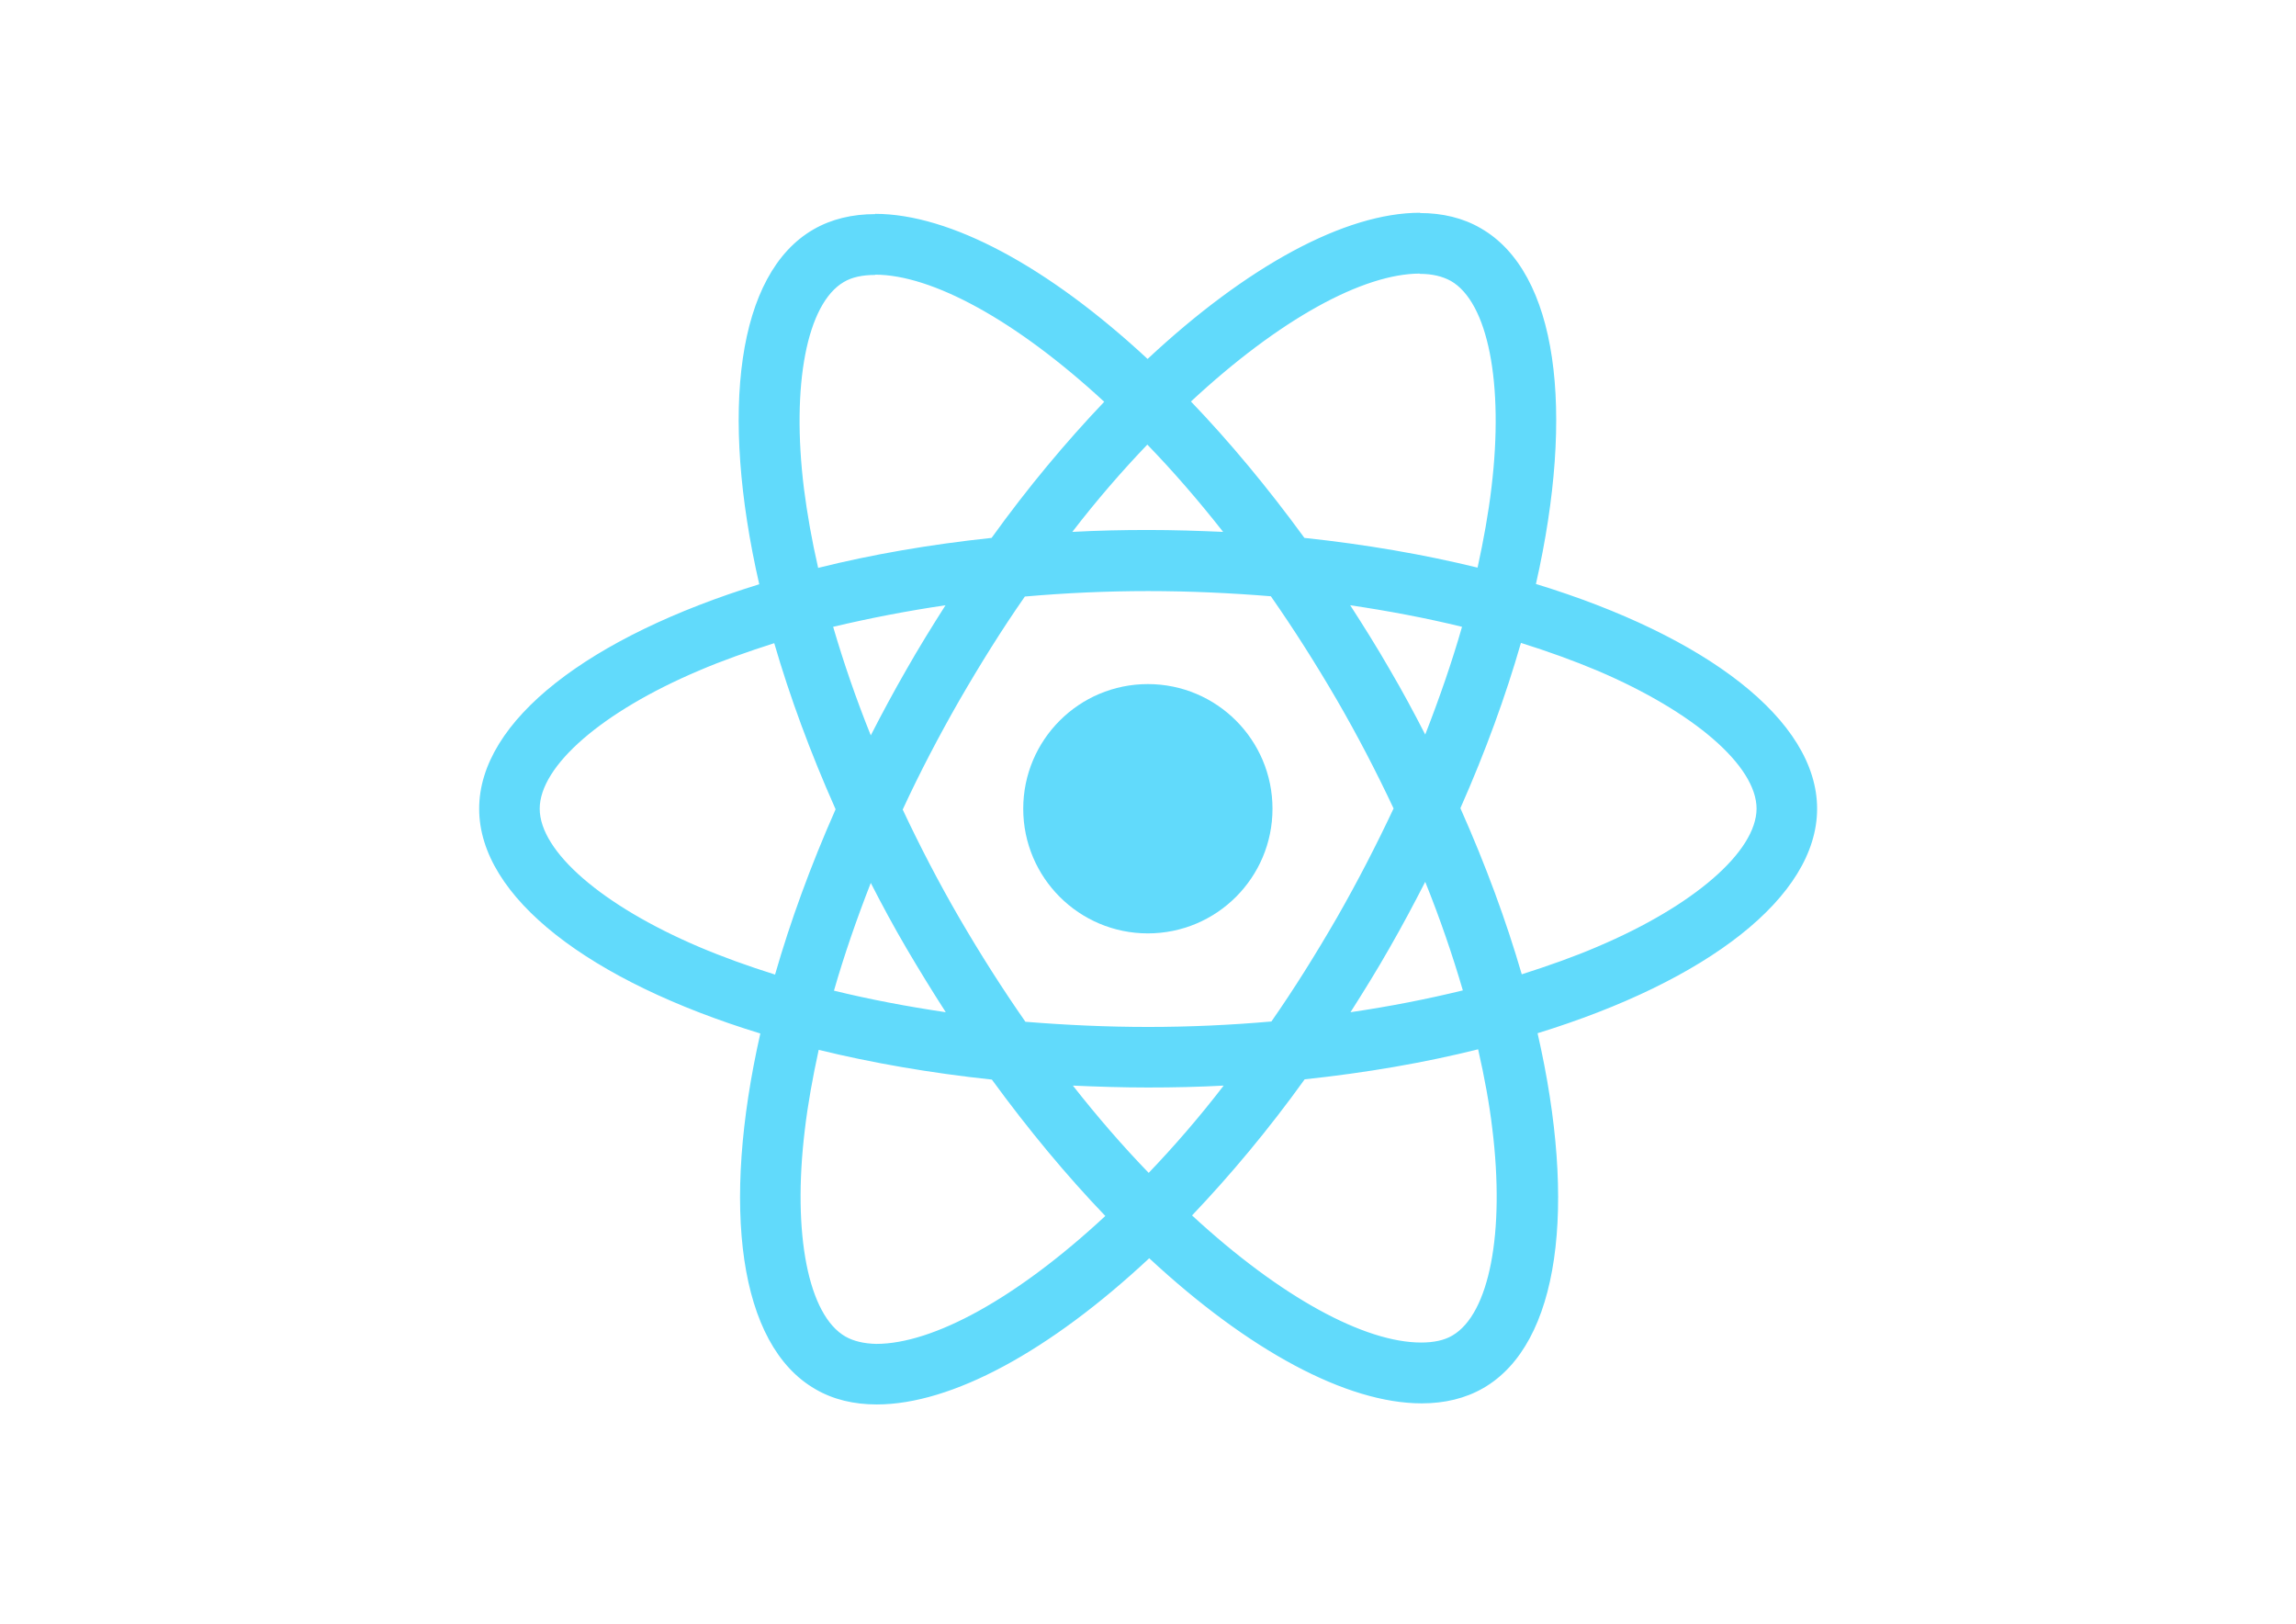
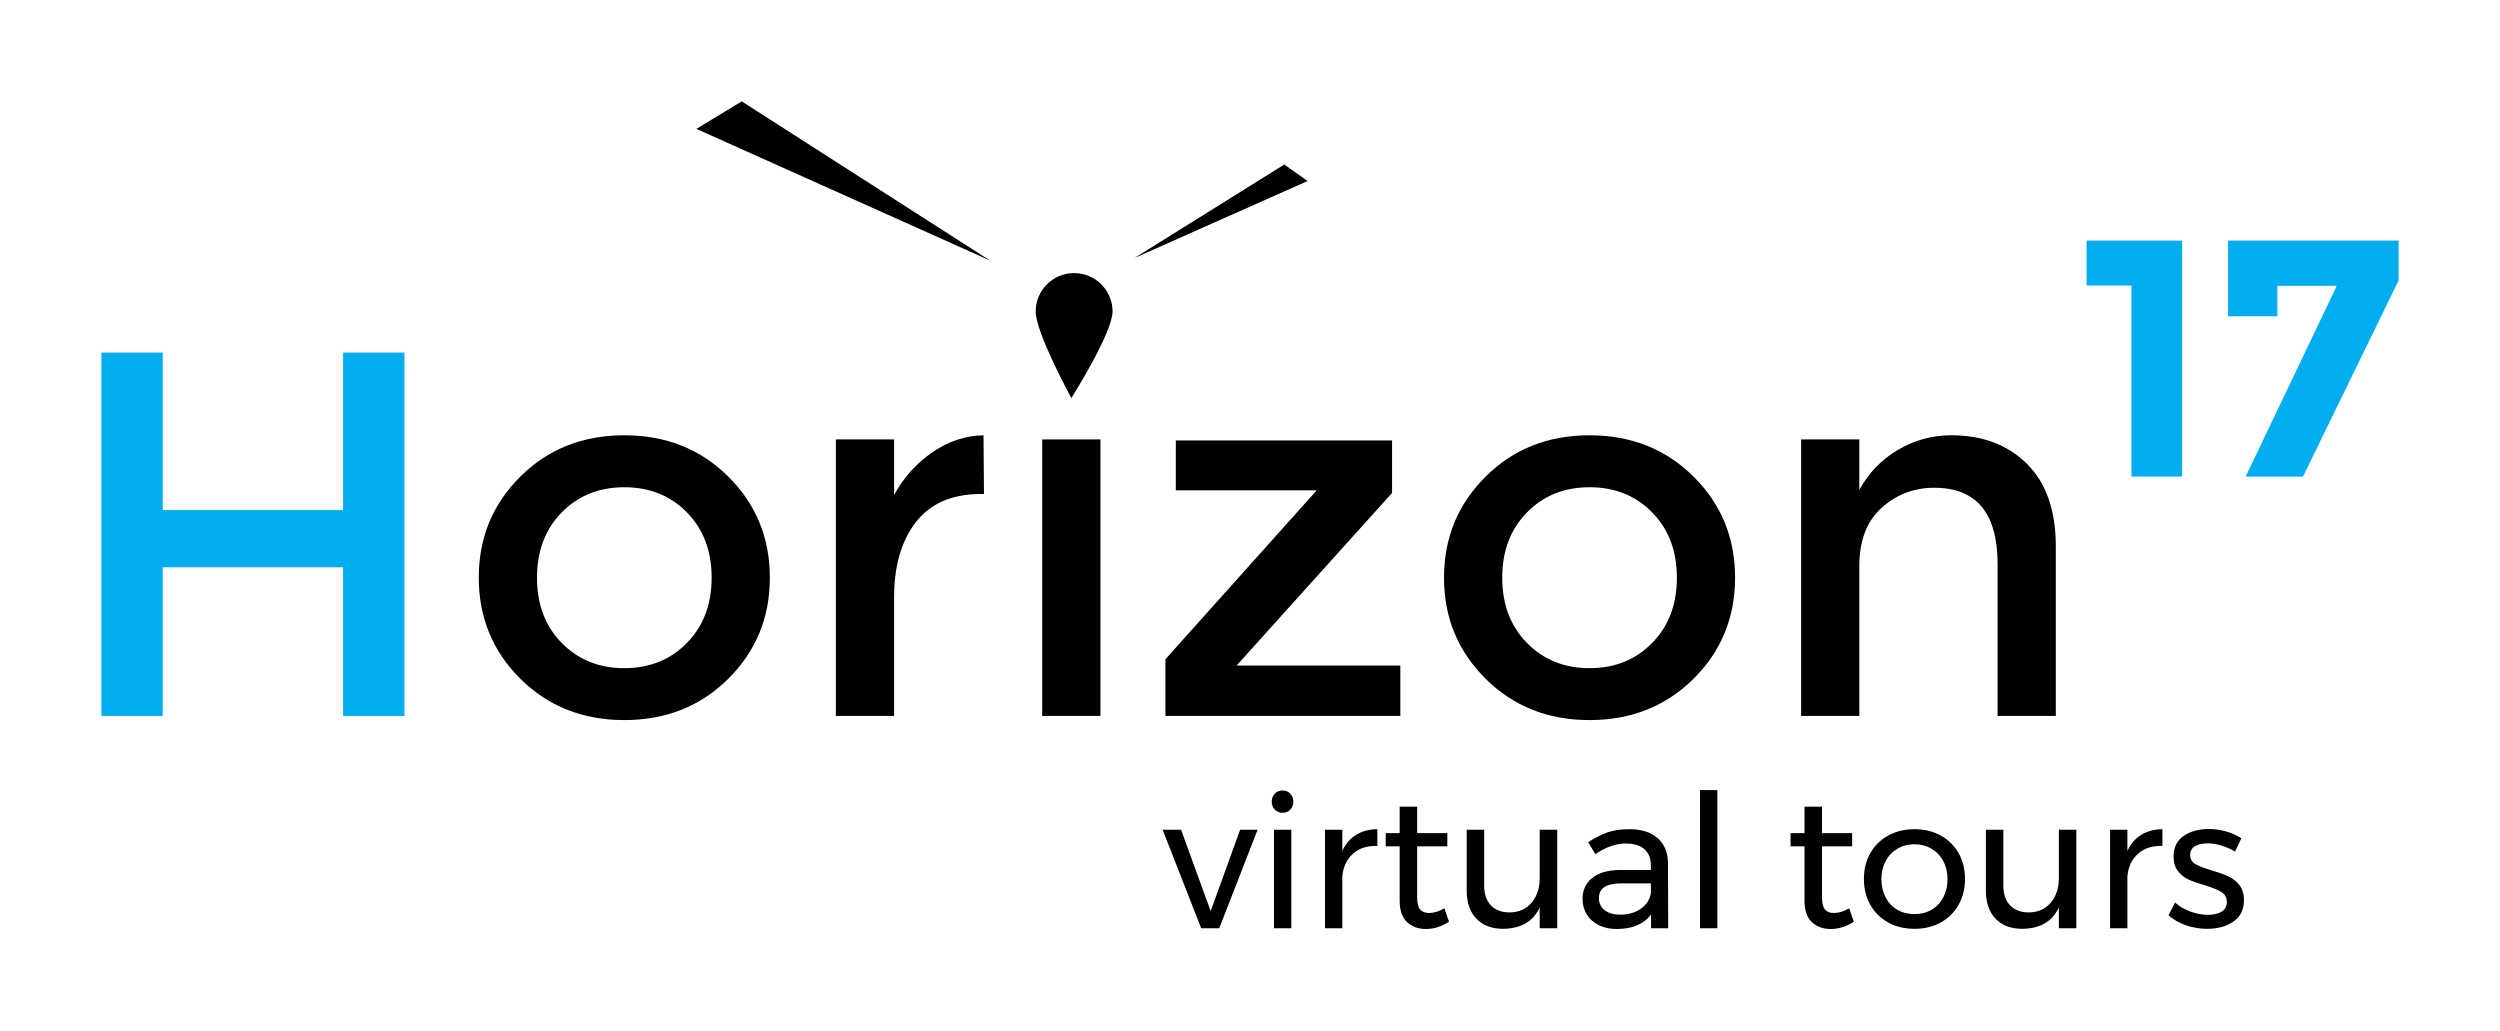
- <svg xmlns="http://www.w3.org/2000/svg" viewBox="0 0 841.9 595.3">
-   <g fill="#61DAFB">
-     <path d="M666.3 296.5c0-32.5-40.7-63.3-103.1-82.4 14.4-63.6 8-114.2-20.2-130.4-6.5-3.8-14.1-5.6-22.4-5.6v22.3c4.6 0 8.3.9 11.4 2.6 13.6 7.8 19.5 37.5 14.9 75.7-1.1 9.4-2.9 19.3-5.1 29.4-19.6-4.8-41-8.5-63.5-10.9-13.5-18.5-27.5-35.3-41.6-50 32.6-30.3 63.2-46.9 84-46.9V78c-27.5 0-63.5 19.6-99.9 53.6-36.4-33.8-72.4-53.2-99.9-53.2v22.3c20.7 0 51.4 16.5 84 46.6-14 14.7-28 31.4-41.3 49.9-22.6 2.4-44 6.1-63.6 11-2.3-10-4-19.7-5.2-29-4.7-38.2 1.1-67.9 14.6-75.8 3-1.8 6.9-2.6 11.5-2.6V78.5c-8.4 0-16 1.8-22.6 5.6-28.1 16.2-34.4 66.7-19.9 130.1-62.2 19.2-102.7 49.9-102.7 82.3 0 32.5 40.7 63.3 103.1 82.4-14.4 63.6-8 114.2 20.2 130.4 6.5 3.8 14.1 5.6 22.5 5.6 27.5 0 63.5-19.6 99.9-53.6 36.4 33.8 72.4 53.2 99.9 53.2 8.4 0 16-1.8 22.6-5.6 28.1-16.2 34.4-66.7 19.9-130.1 62-19.1 102.5-49.9 102.5-82.3zm-130.2-66.7c-3.7 12.9-8.3 26.2-13.5 39.5-4.1-8-8.4-16-13.1-24-4.6-8-9.5-15.8-14.4-23.4 14.2 2.1 27.9 4.7 41 7.9zm-45.8 106.5c-7.8 13.5-15.8 26.3-24.1 38.2-14.9 1.3-30 2-45.2 2-15.1 0-30.2-.7-45-1.9-8.3-11.9-16.4-24.6-24.2-38-7.6-13.1-14.5-26.4-20.8-39.8 6.2-13.4 13.2-26.8 20.7-39.9 7.8-13.5 15.8-26.3 24.1-38.2 14.9-1.3 30-2 45.2-2 15.1 0 30.2.7 45 1.9 8.3 11.9 16.4 24.6 24.2 38 7.6 13.1 14.5 26.4 20.8 39.8-6.3 13.4-13.2 26.8-20.7 39.9zm32.3-13c5.4 13.4 10 26.8 13.8 39.8-13.1 3.2-26.9 5.9-41.2 8 4.9-7.7 9.8-15.6 14.4-23.7 4.6-8 8.9-16.1 13-24.1zM421.2 430c-9.3-9.6-18.6-20.3-27.8-32 9 .4 18.2.7 27.5.7 9.4 0 18.7-.2 27.8-.7-9 11.7-18.3 22.4-27.5 32zm-74.4-58.9c-14.2-2.1-27.9-4.7-41-7.9 3.7-12.9 8.3-26.2 13.5-39.5 4.1 8 8.4 16 13.1 24 4.7 8 9.5 15.8 14.4 23.4zM420.7 163c9.3 9.6 18.6 20.3 27.8 32-9-.4-18.2-.7-27.5-.7-9.4 0-18.7.2-27.8.7 9-11.7 18.3-22.4 27.5-32zm-74 58.9c-4.9 7.7-9.8 15.6-14.4 23.7-4.6 8-8.9 16-13 24-5.4-13.4-10-26.8-13.8-39.8 13.1-3.1 26.9-5.8 41.2-7.9zm-90.5 125.2c-35.4-15.1-58.3-34.9-58.3-50.6 0-15.7 22.9-35.6 58.3-50.6 8.6-3.7 18-7 27.7-10.1 5.7 19.6 13.2 40 22.5 60.9-9.2 20.8-16.6 41.1-22.2 60.6-9.9-3.1-19.3-6.5-28-10.2zM310 490c-13.6-7.8-19.5-37.5-14.9-75.7 1.1-9.4 2.9-19.3 5.1-29.4 19.6 4.8 41 8.5 63.5 10.9 13.5 18.5 27.5 35.3 41.6 50-32.6 30.3-63.2 46.9-84 46.9-4.5-.1-8.3-1-11.3-2.7zm237.2-76.2c4.7 38.2-1.1 67.9-14.6 75.8-3 1.8-6.9 2.6-11.5 2.6-20.7 0-51.4-16.5-84-46.6 14-14.7 28-31.4 41.3-49.9 22.6-2.4 44-6.1 63.6-11 2.3 10.1 4.1 19.8 5.2 29.1zm38.5-66.7c-8.6 3.7-18 7-27.7 10.1-5.7-19.6-13.2-40-22.5-60.9 9.2-20.8 16.6-41.1 22.2-60.6 9.9 3.1 19.3 6.5 28.1 10.2 35.4 15.1 58.3 34.9 58.3 50.6-.1 15.7-23 35.6-58.4 50.6zM320.8 78.4z" />
-     <circle cx="420.9" cy="296.5" r="45.7" />
-     <path d="M520.5 78.1z" />
+ <svg xmlns="http://www.w3.org/2000/svg" version="1.1" id="svg969" xml:space="preserve" width="493.159" height="203.259" viewBox="0 0 493.159 203.259">
+   <defs id="defs973">
+     <clipPath clipPathUnits="userSpaceOnUse" id="clipPath993">
+       <path d="M 0,0 H 1536 V 1536 H 0 Z" id="path991" />
+     </clipPath>
+   </defs>
+   <g id="g977" transform="matrix(1.333333,0,0,1.333333,-7.100911,-142.7096)">
+     <g id="g979" transform="scale(0.2441406)">
+       <path d="M 83.254,872.254 V 652.059 h 37.172 v 95.464 h 109.308 v -95.464 h 37.172 V 872.254 H 229.734 V 782.176 H 120.426 v 90.078 z" style="fill:#00adef;fill-opacity:1;fill-rule:nonzero;stroke:none" id="path983" />
+       <g id="g985">
+         <g id="g987">
+           <g id="g989" clip-path="url(#clipPath993)">
+             <g id="g995">
+               <path d="m 362.176,827.996 c 9.992,10.18 22.64,15.313 37.961,15.313 15.336,0 27.976,-5.133 37.984,-15.313 9.938,-10.156 14.938,-23.332 14.938,-39.523 0,-16.188 -5,-29.364 -14.938,-39.52 -10.008,-10.183 -22.648,-15.285 -37.984,-15.285 -15.321,0 -27.969,5.102 -37.961,15.285 -9.965,10.156 -14.946,23.332 -14.946,39.52 0,16.191 4.981,29.367 14.946,39.523 m 100.961,21.742 c -16.805,16.668 -37.801,25.028 -63,25.028 -25.184,0 -46.207,-8.36 -62.992,-25.028 -16.797,-16.691 -25.2,-37.117 -25.2,-61.265 0,-24.157 8.403,-44.59 25.2,-61.266 16.785,-16.691 37.808,-25.023 62.992,-25.023 25.199,0 46.195,8.332 63,25.023 16.797,16.676 25.199,37.109 25.199,61.266 0,24.148 -8.402,44.574 -25.199,61.265" style="fill:#000000;fill-opacity:1;fill-rule:nonzero;stroke:none" id="path997" />
+               <path d="m 616.238,737.77 c -17.429,0 -30.547,5.668 -39.375,17.011 -8.836,11.344 -13.23,26.563 -13.23,45.641 V 872.25 H 528.348 V 704.688 h 35.285 v 33.695 c 5.668,-10.5 13.379,-19.121 23.133,-25.856 9.765,-6.703 20.121,-10.156 31.05,-10.347 l 0.286,35.59 z" style="fill:#000000;fill-opacity:1;fill-rule:nonzero;stroke:none" id="path999" />
+               <path d="m 653.395,704.691 h 35.277 v 167.563 h -35.277 z" style="fill:#000000;fill-opacity:1;fill-rule:nonzero;stroke:none" id="path1001" />
+               <path d="m 734.348,735.547 v -30.242 h 131.054 v 31.804 l -94.207,104.59 h 99.215 v 30.555 H 728.047 v -34.34 l 91.672,-102.367 z" style="fill:#000000;fill-opacity:1;fill-rule:nonzero;stroke:none" id="path1003" />
+               <path d="m 947.125,827.996 c 9.957,10.18 22.621,15.313 37.949,15.313 15.356,0 27.989,-5.133 37.961,-15.313 9.981,-10.156 14.957,-23.332 14.957,-39.523 0,-16.188 -4.976,-29.364 -14.957,-39.52 -9.972,-10.183 -22.605,-15.285 -37.961,-15.285 -15.328,0 -27.992,5.102 -37.949,15.285 -9.957,10.156 -14.973,23.332 -14.973,39.52 0,16.191 5.016,29.367 14.973,39.523 m 100.961,21.742 c -16.824,16.668 -37.82,25.028 -63.012,25.028 -25.195,0 -46.195,-8.36 -62.972,-25.028 -16.797,-16.691 -25.227,-37.117 -25.227,-61.265 0,-24.157 8.43,-44.59 25.227,-61.266 16.777,-16.691 37.777,-25.023 62.972,-25.023 25.192,0 46.188,8.332 63.012,25.023 16.805,16.676 25.18,37.109 25.18,61.266 0,24.148 -8.375,44.574 -25.18,61.265" style="fill:#000000;fill-opacity:1;fill-rule:nonzero;stroke:none" id="path1005" />
+               <path d="m 1148.551,781.516 v 90.734 h -35.258 V 704.688 h 35.258 v 30.582 c 5.668,-10.325 13.5,-18.403 23.472,-24.297 9.985,-5.86 20.719,-8.793 32.293,-8.793 18.903,0 34.164,5.754 45.821,17.308 11.668,11.543 17.484,28.254 17.484,50.059 V 872.25 h -35.269 v -91.949 c 0,-30.91 -12.813,-46.324 -38.418,-46.324 -12.215,0 -22.813,4.043 -31.825,12.132 -9.043,8.055 -13.558,19.895 -13.558,35.407" style="fill:#000000;fill-opacity:1;fill-rule:nonzero;stroke:none" id="path1007" />
+               <path d="M 621.938,596.371 443.809,516.492 471.293,499.844 Z" style="fill:#000000;fill-opacity:1;fill-rule:nonzero;stroke:none" id="path1009" />
+               <path d="m 709.34,594.73 90.723,-56.613 14.152,9.992 z" style="fill:#000000;fill-opacity:1;fill-rule:nonzero;stroke:none" id="path1011" />
+               <path d="m 696.02,627.184 c 0,12.89 -24.954,52.445 -24.954,52.445 0,0 -21.64,-39.555 -21.64,-52.445 0,-12.848 10.414,-23.297 23.281,-23.297 12.898,0 23.313,10.449 23.313,23.297" style="fill:#000000;fill-opacity:1;fill-rule:nonzero;stroke:none" id="path1013" />
+               <path d="m 1286.277,584.199 h 57.895 v 143.004 h -30.711 V 611.402 h -27.184 z" style="fill:#00adef;fill-opacity:1;fill-rule:nonzero;stroke:none" id="path1015" />
+               <path d="m 1372.012,630.039 v -45.84 h 103.347 v 24.141 l -57.933,118.867 h -34.774 l 55.258,-115.613 h -36.012 v 18.445 z" style="fill:#00adef;fill-opacity:1;fill-rule:nonzero;stroke:none" id="path1017" />
+             </g>
+           </g>
+         </g>
+       </g>
+       <path d="m 726.367,941.234 h 11.172 l 17.938,49.313 17.828,-49.313 h 10.609 l -23.25,59.688 h -10.937 z" style="fill:#000000;fill-opacity:1;fill-rule:nonzero;stroke:none" id="path1019" />
+       <path d="m 793.836,941.234 h 10.5 v 59.688 h -10.5 z m 5.187,-23.812 c 1.883,0 3.446,0.641 4.688,1.922 1.238,1.273 1.859,2.886 1.859,4.844 0,1.96 -0.621,3.578 -1.859,4.859 -1.242,1.273 -2.805,1.906 -4.688,1.906 -1.886,0 -3.449,-0.633 -4.687,-1.906 -1.242,-1.281 -1.859,-2.899 -1.859,-4.859 0,-1.958 0.617,-3.571 1.859,-4.844 1.238,-1.281 2.801,-1.922 4.687,-1.922 z" style="fill:#000000;fill-opacity:1;fill-rule:nonzero;stroke:none" id="path1021" />
+       <path d="m 835.258,954.094 c 1.957,-4.289 4.738,-7.547 8.344,-9.766 3.613,-2.219 7.906,-3.363 12.875,-3.437 v 10.156 c -6.094,-0.227 -11.028,1.351 -14.797,4.734 -3.762,3.387 -5.903,7.938 -6.422,13.657 v 31.484 h -10.5 v -59.688 h 10.5 z" style="fill:#000000;fill-opacity:1;fill-rule:nonzero;stroke:none" id="path1023" />
+       <path d="m 899.91,996.969 c -4.586,2.937 -9.246,4.406 -13.984,4.406 -4.742,0 -8.578,-1.41 -11.516,-4.234 -2.937,-2.821 -4.406,-7.094 -4.406,-12.813 v -33.062 h -8.453 v -8 h 8.453 v -16.032 h 10.609 v 16.032 h 18.282 v 8 h -18.282 v 31.156 c 0,3.305 0.598,5.672 1.797,7.109 1.207,1.43 3.016,2.141 5.422,2.141 2.863,0 5.953,-0.942 9.266,-2.828 z" style="fill:#000000;fill-opacity:1;fill-rule:nonzero;stroke:none" id="path1025" />
+       <path d="m 965.473,941.234 v 59.688 h -10.61 v -12.641 c -3.906,8.5 -11.277,12.828 -22.109,12.985 -6.93,0 -12.352,-2.051 -16.266,-6.157 -3.906,-4.101 -5.859,-9.765 -5.859,-16.984 v -36.891 h 10.609 v 34.079 c 0,5.031 1.367,8.96 4.11,11.781 2.75,2.824 6.531,4.234 11.343,4.234 5.571,-0.07 9.993,-2.047 13.266,-5.922 3.27,-3.875 4.906,-8.82 4.906,-14.843 v -29.329 z" style="fill:#000000;fill-opacity:1;fill-rule:nonzero;stroke:none" id="path1027" />
+       <path d="m 1022.352,1000.922 v -8.344 c -4.438,5.867 -11.399,8.797 -20.875,8.797 -4.137,0 -7.766,-0.785 -10.891,-2.359 -3.125,-1.582 -5.539,-3.766 -7.234,-6.547 -1.688,-2.789 -2.532,-5.914 -2.532,-9.375 0,-5.344 1.973,-9.571 5.922,-12.688 3.957,-3.125 9.469,-4.722 16.531,-4.797 h 18.969 v -2.828 c 0,-4.207 -1.304,-7.457 -3.906,-9.75 -2.594,-2.301 -6.371,-3.453 -11.328,-3.453 -6.024,0 -12.153,2.149 -18.391,6.438 l -4.406,-7.235 c 4.289,-2.781 8.258,-4.789 11.906,-6.031 3.645,-1.238 7.988,-1.859 13.031,-1.859 7.446,0 13.204,1.824 17.266,5.468 4.063,3.649 6.129,8.746 6.203,15.297 l 0.11,39.266 z m -18.735,-8.234 c 4.883,0 9.039,-1.18 12.469,-3.547 3.426,-2.375 5.477,-5.52 6.156,-9.438 v -5.984 h -17.5 c -4.742,0 -8.258,0.719 -10.547,2.156 -2.293,1.43 -3.437,3.684 -3.437,6.766 0,3.086 1.164,5.531 3.5,7.343 2.332,1.805 5.453,2.704 9.359,2.704 z" style="fill:#000000;fill-opacity:1;fill-rule:nonzero;stroke:none" id="path1029" />
+       <path d="m 1052.02,917.188 h 10.5 v 83.734 h -10.5 z" style="fill:#000000;fill-opacity:1;fill-rule:nonzero;stroke:none" id="path1031" />
+       <path d="m 1145.23,996.969 c -4.585,2.937 -9.246,4.406 -13.984,4.406 -4.742,0 -8.578,-1.41 -11.516,-4.234 -2.937,-2.821 -4.406,-7.094 -4.406,-12.813 v -33.062 h -8.453 v -8 h 8.453 v -16.032 h 10.61 v 16.032 h 18.281 v 8 h -18.281 v 31.156 c 0,3.305 0.597,5.672 1.796,7.109 1.208,1.43 3.016,2.141 5.422,2.141 2.864,0 5.953,-0.942 9.266,-2.828 z" style="fill:#000000;fill-opacity:1;fill-rule:nonzero;stroke:none" id="path1033" />
+       <path d="m 1182.02,940.891 c 5.945,0 11.234,1.281 15.859,3.843 4.625,2.555 8.234,6.106 10.828,10.657 2.594,4.554 3.891,9.761 3.891,15.625 0,5.867 -1.297,11.093 -3.891,15.687 -2.594,4.594 -6.203,8.172 -10.828,10.735 -4.625,2.554 -9.914,3.828 -15.859,3.828 -6.024,0 -11.344,-1.274 -15.969,-3.828 -4.625,-2.563 -8.235,-6.118 -10.828,-10.672 -2.594,-4.551 -3.891,-9.801 -3.891,-15.75 0,-5.864 1.297,-11.071 3.891,-15.625 2.593,-4.551 6.203,-8.102 10.828,-10.657 4.625,-2.562 9.945,-3.843 15.969,-3.843 z m 0,9.14 c -3.918,0 -7.399,0.907 -10.438,2.719 -3.043,1.805 -5.414,4.305 -7.109,7.5 -1.688,3.188 -2.532,6.813 -2.532,10.875 0,4.148 0.844,7.84 2.532,11.078 1.695,3.231 4.066,5.731 7.109,7.5 3.039,1.762 6.52,2.641 10.438,2.641 3.832,0 7.269,-0.879 10.312,-2.641 3.051,-1.769 5.422,-4.269 7.109,-7.5 1.696,-3.238 2.547,-6.93 2.547,-11.078 0,-4.062 -0.851,-7.687 -2.547,-10.875 -1.687,-3.195 -4.058,-5.695 -7.109,-7.5 -3.043,-1.812 -6.48,-2.719 -10.312,-2.719 z" style="fill:#000000;fill-opacity:1;fill-rule:nonzero;stroke:none" id="path1035" />
+       <path d="m 1280.082,941.234 v 59.688 h -10.609 v -12.641 c -3.907,8.5 -11.278,12.828 -22.11,12.985 -6.929,0 -12.351,-2.051 -16.265,-6.157 -3.907,-4.101 -5.86,-9.765 -5.86,-16.984 v -36.891 h 10.61 v 34.079 c 0,5.031 1.367,8.96 4.109,11.781 2.75,2.824 6.531,4.234 11.344,4.234 5.57,-0.07 9.992,-2.047 13.265,-5.922 3.27,-3.875 4.907,-8.82 4.907,-14.843 v -29.329 z" style="fill:#000000;fill-opacity:1;fill-rule:nonzero;stroke:none" id="path1037" />
+       <path d="m 1311.004,954.094 c 1.957,-4.289 4.738,-7.547 8.344,-9.766 3.613,-2.219 7.906,-3.363 12.875,-3.437 v 10.156 c -6.094,-0.227 -11.028,1.351 -14.797,4.734 -3.762,3.387 -5.903,7.938 -6.422,13.657 v 31.484 h -10.5 v -59.688 h 10.5 z" style="fill:#000000;fill-opacity:1;fill-rule:nonzero;stroke:none" id="path1039" />
+       <path d="m 1376.219,954.438 c -2.481,-1.508 -5.211,-2.711 -8.188,-3.61 -2.968,-0.906 -5.804,-1.359 -8.5,-1.359 -3.168,0 -5.711,0.586 -7.625,1.75 -1.918,1.168 -2.875,2.953 -2.875,5.359 0,2.406 1.071,4.231 3.219,5.469 2.145,1.242 5.395,2.5 9.75,3.781 4.145,1.211 7.531,2.418 10.156,3.625 2.633,1.199 4.875,2.965 6.719,5.297 1.844,2.324 2.766,5.406 2.766,9.25 0,5.637 -2.125,9.922 -6.375,12.859 -4.25,2.938 -9.539,4.407 -15.86,4.407 -4.437,0 -8.746,-0.711 -12.922,-2.141 -4.168,-1.437 -7.683,-3.473 -10.546,-6.109 l 3.953,-7.672 c 2.476,2.261 5.539,4.07 9.187,5.422 3.656,1.355 7.211,2.031 10.672,2.031 3.457,0 6.238,-0.641 8.344,-1.922 2.113,-1.281 3.172,-3.234 3.172,-5.859 0,-2.707 -1.118,-4.739 -3.344,-6.094 -2.219,-1.352 -5.586,-2.707 -10.094,-4.063 -3.992,-1.132 -7.246,-2.281 -9.765,-3.437 -2.512,-1.164 -4.653,-2.879 -6.422,-5.141 -1.774,-2.258 -2.657,-5.191 -2.657,-8.797 0,-5.57 2.032,-9.75 6.094,-12.531 4.063,-2.781 9.141,-4.172 15.235,-4.172 3.613,0 7.164,0.512 10.656,1.532 3.5,1.011 6.531,2.382 9.094,4.109 z" style="fill:#000000;fill-opacity:1;fill-rule:nonzero;stroke:none" id="path1041" />
+     </g>
  </g>
</svg>
